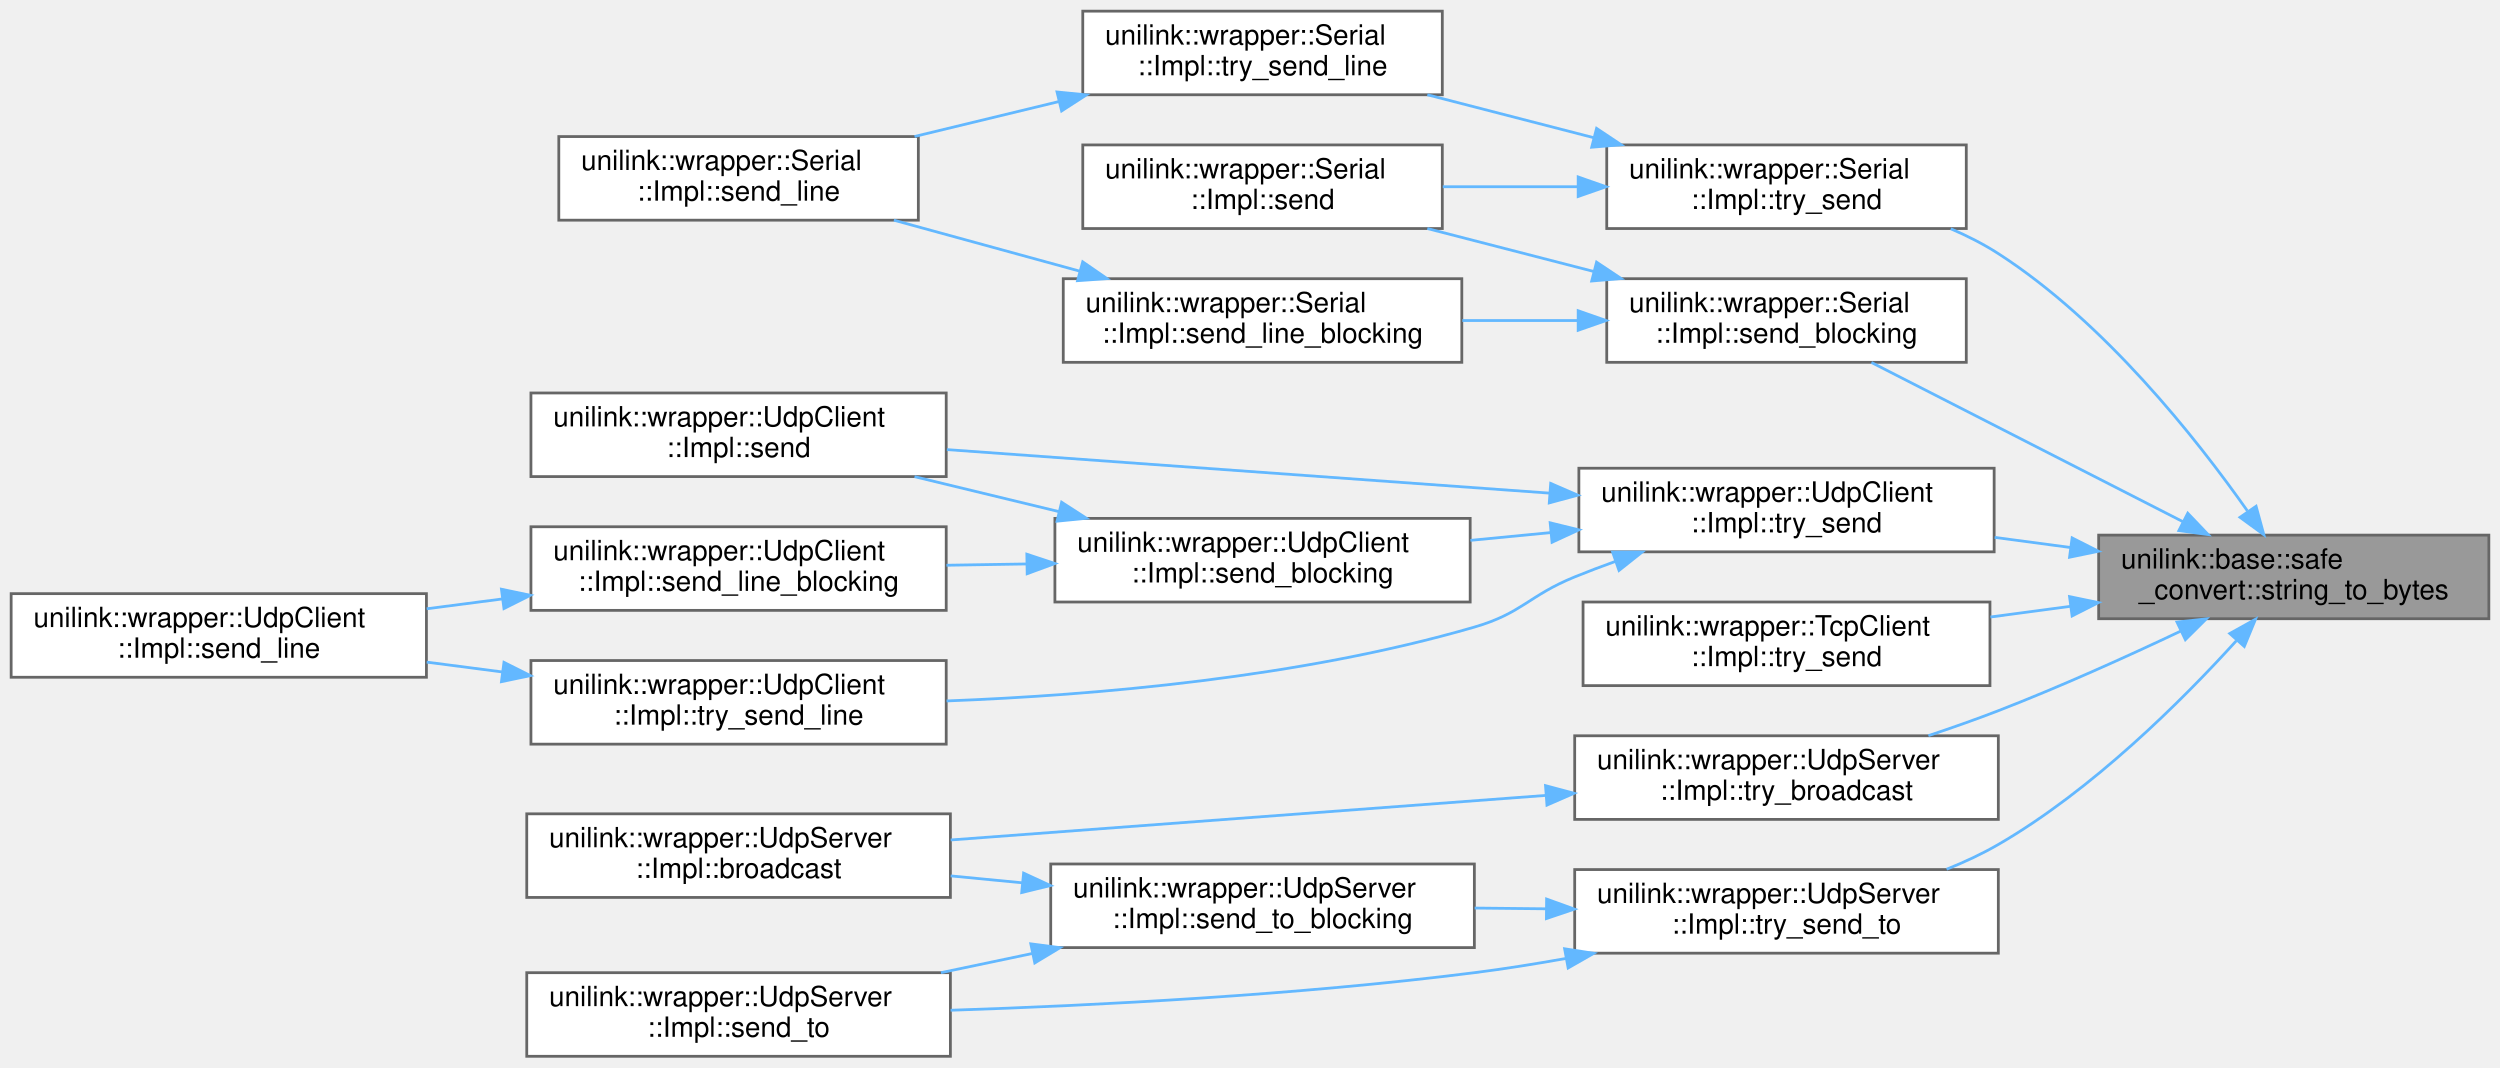
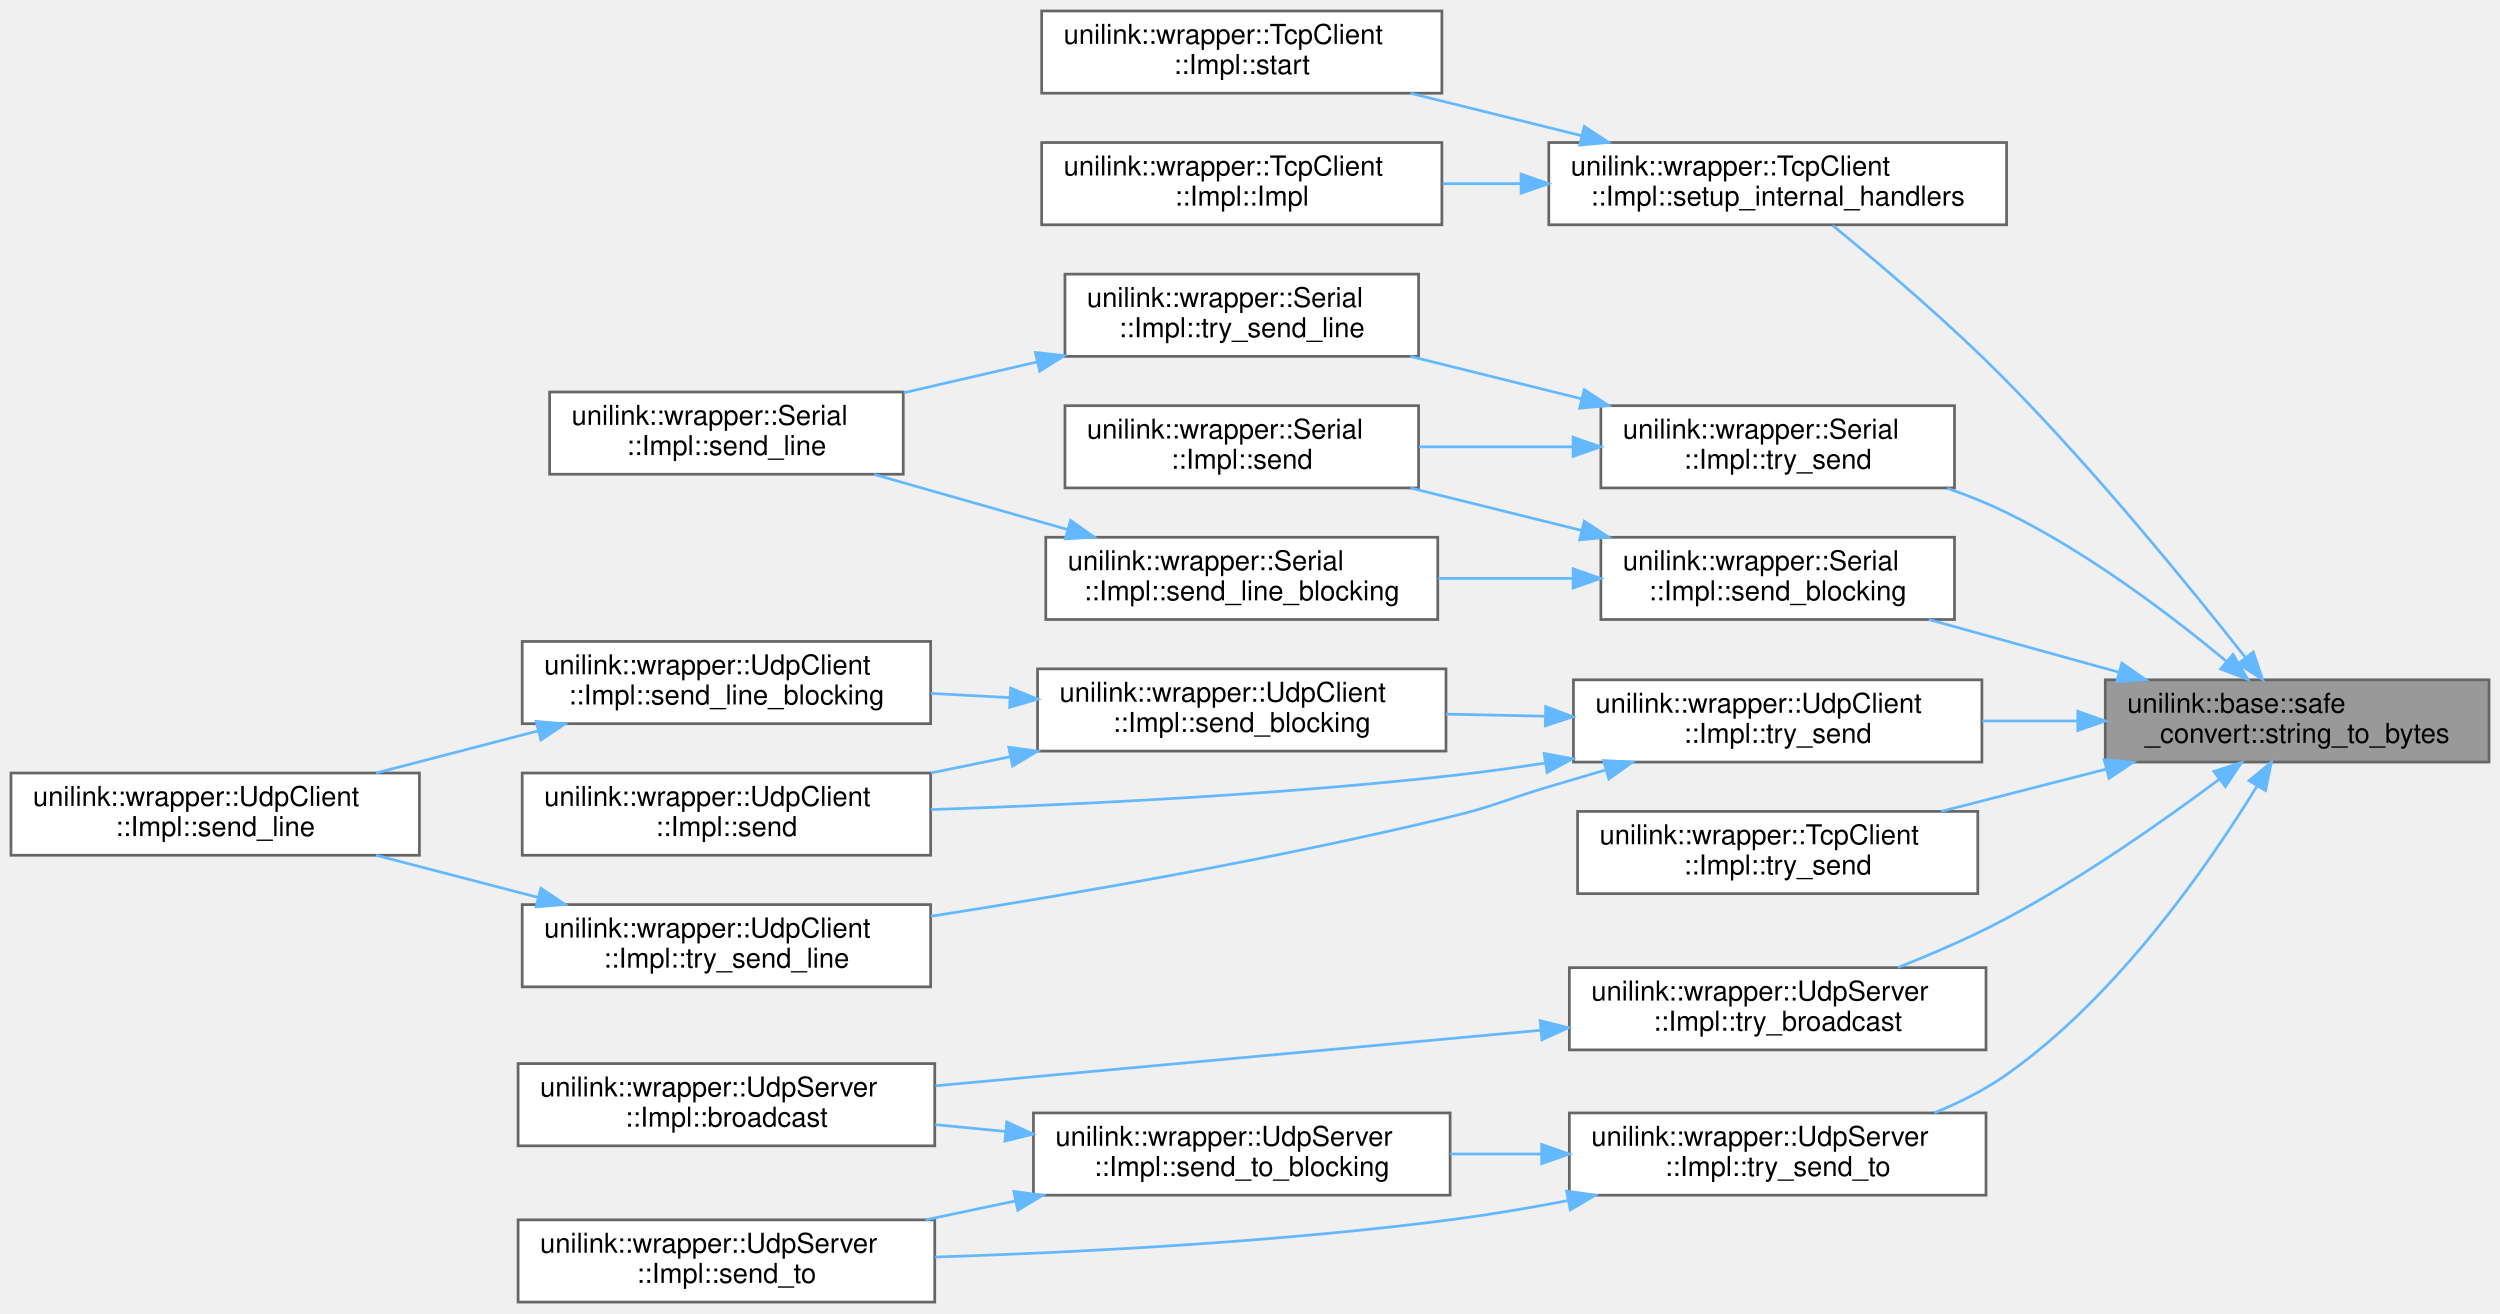
- <svg xmlns="http://www.w3.org/2000/svg" xmlns:xlink="http://www.w3.org/1999/xlink" width="897pt" height="383pt" viewBox="0.00 0.00 897.00 383.00">
-   <g id="graph0" class="graph" transform="scale(1 1) rotate(0) translate(4 379)">
+ <svg xmlns="http://www.w3.org/2000/svg" xmlns:xlink="http://www.w3.org/1999/xlink" width="912pt" height="479pt" viewBox="0.00 0.00 912.00 479.00">
+   <g id="graph0" class="graph" transform="scale(1 1) rotate(0) translate(4 475)">
    <g id="Node000001" class="node">
      <g id="a_Node000001">
        <a xlink:title="Safely obtain a view of std::string as byte array without allocation.">
-           <polygon fill="#999999" stroke="#666666" points="889,-187 749,-187 749,-157 889,-157 889,-187" />
-           <text text-anchor="start" x="757" y="-175" font-family="Helvetica,sans-Serif" font-size="10.00">unilink::base::safe</text>
-           <text text-anchor="middle" x="819" y="-164" font-family="Helvetica,sans-Serif" font-size="10.00">_convert::string_to_bytes</text>
+           <polygon fill="#999999" stroke="#666666" points="904,-227 764,-227 764,-197 904,-197 904,-227" />
+           <text text-anchor="start" x="772" y="-215" font-family="Helvetica,sans-Serif" font-size="10.00">unilink::base::safe</text>
+           <text text-anchor="middle" x="834" y="-204" font-family="Helvetica,sans-Serif" font-size="10.00">_convert::string_to_bytes</text>
        </a>
      </g>
    </g>
    <g id="Node000002" class="node">
      <g id="a_Node000002">
        <a xlink:href="structunilink_1_1wrapper_1_1Serial_1_1Impl.html#a4b2e9e6e54b4a876ff9b7dd2bcac87e5" target="_top" xlink:title=" ">
-           <polygon fill="white" stroke="#666666" points="701.5,-279 572.5,-279 572.5,-249 701.5,-249 701.5,-279" />
-           <text text-anchor="start" x="580.5" y="-267" font-family="Helvetica,sans-Serif" font-size="10.00">unilink::wrapper::Serial</text>
-           <text text-anchor="middle" x="637" y="-256" font-family="Helvetica,sans-Serif" font-size="10.00">::Impl::send_blocking</text>
+           <polygon fill="white" stroke="#666666" points="709,-279 580,-279 580,-249 709,-249 709,-279" />
+           <text text-anchor="start" x="588" y="-267" font-family="Helvetica,sans-Serif" font-size="10.00">unilink::wrapper::Serial</text>
+           <text text-anchor="middle" x="644.5" y="-256" font-family="Helvetica,sans-Serif" font-size="10.00">::Impl::send_blocking</text>
        </a>
      </g>
    </g>
    <g id="edge1_Node000001_Node000002" class="edge">
      <g id="a_edge1_Node000001_Node000002">
        <a xlink:title=" ">
-           <path fill="none" stroke="#63b8ff" d="M779.22,-191.82C745.7,-208.96 697.95,-233.36 667.47,-248.94" />
-           <polygon fill="#63b8ff" stroke="#63b8ff" points="780.97,-194.86 788.28,-187.19 777.78,-188.63 780.97,-194.86" />
+           <path fill="none" stroke="#63b8ff" d="M768.94,-229.77C746.38,-236.02 721.27,-242.99 699.61,-248.99" />
+           <polygon fill="#63b8ff" stroke="#63b8ff" points="770.07,-233.09 778.77,-227.04 768.2,-226.34 770.07,-233.09" />
        </a>
      </g>
    </g>
    <g id="Node000006" class="node">
      <g id="a_Node000006">
-         <a xlink:href="structunilink_1_1wrapper_1_1UdpServer_1_1Impl.html#ac53493b215fe426a68af23ae3844e8ed" target="_top" xlink:title=" ">
-           <polygon fill="white" stroke="#666666" points="713,-115 561,-115 561,-85 713,-85 713,-115" />
-           <text text-anchor="start" x="569" y="-103" font-family="Helvetica,sans-Serif" font-size="10.00">unilink::wrapper::UdpServer</text>
-           <text text-anchor="middle" x="637" y="-92" font-family="Helvetica,sans-Serif" font-size="10.00">::Impl::try_broadcast</text>
+         <a xlink:href="structunilink_1_1wrapper_1_1TcpClient_1_1Impl.html#a71ca6976f08b07bfb8fdc6c17d84aae5" target="_top" xlink:title=" ">
+           <polygon fill="white" stroke="#666666" points="728,-423 561,-423 561,-393 728,-393 728,-423" />
+           <text text-anchor="start" x="569" y="-411" font-family="Helvetica,sans-Serif" font-size="10.00">unilink::wrapper::TcpClient</text>
+           <text text-anchor="middle" x="644.5" y="-400" font-family="Helvetica,sans-Serif" font-size="10.00">::Impl::setup_internal_handlers</text>
        </a>
      </g>
    </g>
    <g id="edge5_Node000001_Node000006" class="edge">
      <g id="a_edge5_Node000001_Node000006">
        <a xlink:title=" ">
-           <path fill="none" stroke="#63b8ff" d="M778.46,-152.57C758.98,-143.35 735.01,-132.52 713,-124 704.97,-120.89 696.35,-117.86 687.91,-115.05" />
-           <polygon fill="#63b8ff" stroke="#63b8ff" points="777.1,-155.8 787.63,-156.95 780.11,-149.48 777.1,-155.8" />
-         </a>
-       </g>
-     </g>
-     <g id="Node000008" class="node">
-       <g id="a_Node000008">
-         <a xlink:href="structunilink_1_1wrapper_1_1Serial_1_1Impl.html#aed466cfefe41704eaa5640e1fe19dfdd" target="_top" xlink:title=" ">
-           <polygon fill="white" stroke="#666666" points="701.5,-327 572.5,-327 572.5,-297 701.5,-297 701.5,-327" />
-           <text text-anchor="start" x="580.5" y="-315" font-family="Helvetica,sans-Serif" font-size="10.00">unilink::wrapper::Serial</text>
-           <text text-anchor="middle" x="637" y="-304" font-family="Helvetica,sans-Serif" font-size="10.00">::Impl::try_send</text>
-         </a>
-       </g>
-     </g>
-     <g id="edge7_Node000001_Node000008" class="edge">
-       <g id="a_edge7_Node000001_Node000008">
-         <a xlink:title=" ">
-           <path fill="none" stroke="#63b8ff" d="M802.37,-195.69C783.95,-221.86 750.99,-263.52 713,-288 707.71,-291.41 701.91,-294.36 695.93,-296.92" />
-           <polygon fill="#63b8ff" stroke="#63b8ff" points="805.48,-197.36 808.27,-187.14 799.71,-193.39 805.48,-197.36" />
-         </a>
-       </g>
-     </g>
-     <g id="Node000010" class="node">
-       <g id="a_Node000010">
-         <a xlink:href="structunilink_1_1wrapper_1_1TcpClient_1_1Impl.html#a5eb42ea9060878e32eb41bc7c2f08b69" target="_top" xlink:title=" ">
-           <polygon fill="white" stroke="#666666" points="710,-163 564,-163 564,-133 710,-133 710,-163" />
-           <text text-anchor="start" x="572" y="-151" font-family="Helvetica,sans-Serif" font-size="10.00">unilink::wrapper::TcpClient</text>
-           <text text-anchor="middle" x="637" y="-140" font-family="Helvetica,sans-Serif" font-size="10.00">::Impl::try_send</text>
-         </a>
-       </g>
-     </g>
-     <g id="edge11_Node000001_Node000010" class="edge">
-       <g id="a_edge11_Node000001_Node000010">
-         <a xlink:title=" ">
-           <path fill="none" stroke="#63b8ff" d="M739.01,-161.47C729.42,-160.19 719.66,-158.89 710.18,-157.62" />
-           <polygon fill="#63b8ff" stroke="#63b8ff" points="738.55,-164.94 748.92,-162.79 739.47,-158 738.55,-164.94" />
+           <path fill="none" stroke="#63b8ff" d="M815.13,-235.15C794.97,-260.76 760.73,-302.78 728,-336 707.45,-356.86 681.77,-378.67 664.57,-392.75" />
+           <polygon fill="#63b8ff" stroke="#63b8ff" points="817.99,-237.17 821.4,-227.13 812.48,-232.85 817.99,-237.17" />
+         </a>
+       </g>
+     </g>
+     <g id="Node000009" class="node">
+       <g id="a_Node000009">
+         <a xlink:href="structunilink_1_1wrapper_1_1UdpServer_1_1Impl.html#ac53493b215fe426a68af23ae3844e8ed" target="_top" xlink:title=" ">
+           <polygon fill="white" stroke="#666666" points="720.5,-122 568.5,-122 568.5,-92 720.5,-92 720.5,-122" />
+           <text text-anchor="start" x="576.5" y="-110" font-family="Helvetica,sans-Serif" font-size="10.00">unilink::wrapper::UdpServer</text>
+           <text text-anchor="middle" x="644.5" y="-99" font-family="Helvetica,sans-Serif" font-size="10.00">::Impl::try_broadcast</text>
+         </a>
+       </g>
+     </g>
+     <g id="edge8_Node000001_Node000009" class="edge">
+       <g id="a_edge8_Node000001_Node000009">
+         <a xlink:title=" ">
+           <path fill="none" stroke="#63b8ff" d="M805.71,-190.81C785.12,-175.44 755.76,-154.83 728,-140 715.48,-133.31 701.31,-127.17 688.28,-122.04" />
+           <polygon fill="#63b8ff" stroke="#63b8ff" points="803.61,-193.6 813.7,-196.83 807.82,-188.02 803.61,-193.6" />
        </a>
      </g>
    </g>
    <g id="Node000011" class="node">
      <g id="a_Node000011">
+         <a xlink:href="structunilink_1_1wrapper_1_1Serial_1_1Impl.html#aed466cfefe41704eaa5640e1fe19dfdd" target="_top" xlink:title=" ">
+           <polygon fill="white" stroke="#666666" points="709,-327 580,-327 580,-297 709,-297 709,-327" />
+           <text text-anchor="start" x="588" y="-315" font-family="Helvetica,sans-Serif" font-size="10.00">unilink::wrapper::Serial</text>
+           <text text-anchor="middle" x="644.5" y="-304" font-family="Helvetica,sans-Serif" font-size="10.00">::Impl::try_send</text>
+         </a>
+       </g>
+     </g>
+     <g id="edge10_Node000001_Node000011" class="edge">
+       <g id="a_edge10_Node000001_Node000011">
+         <a xlink:title=" ">
+           <path fill="none" stroke="#63b8ff" d="M808.17,-233.77C787.84,-250.64 757.67,-273.49 728,-288 721.17,-291.34 713.78,-294.3 706.33,-296.91" />
+           <polygon fill="#63b8ff" stroke="#63b8ff" points="810.6,-236.3 815.99,-227.18 806.09,-230.95 810.6,-236.3" />
+         </a>
+       </g>
+     </g>
+     <g id="Node000013" class="node">
+       <g id="a_Node000013">
+         <a xlink:href="structunilink_1_1wrapper_1_1TcpClient_1_1Impl.html#a5eb42ea9060878e32eb41bc7c2f08b69" target="_top" xlink:title=" ">
+           <polygon fill="white" stroke="#666666" points="717.5,-179 571.5,-179 571.5,-149 717.5,-149 717.5,-179" />
+           <text text-anchor="start" x="579.5" y="-167" font-family="Helvetica,sans-Serif" font-size="10.00">unilink::wrapper::TcpClient</text>
+           <text text-anchor="middle" x="644.5" y="-156" font-family="Helvetica,sans-Serif" font-size="10.00">::Impl::try_send</text>
+         </a>
+       </g>
+     </g>
+     <g id="edge14_Node000001_Node000013" class="edge">
+       <g id="a_edge14_Node000001_Node000013">
+         <a xlink:title=" ">
+           <path fill="none" stroke="#63b8ff" d="M764.33,-194.42C744.56,-189.36 723.2,-183.89 704.1,-179" />
+           <polygon fill="#63b8ff" stroke="#63b8ff" points="763.63,-197.85 774.19,-196.94 765.37,-191.07 763.63,-197.85" />
+         </a>
+       </g>
+     </g>
+     <g id="Node000014" class="node">
+       <g id="a_Node000014">
        <a xlink:href="structunilink_1_1wrapper_1_1UdpClient_1_1Impl.html#a65fa1f016acd0ea9084a349f04056bbc" target="_top" xlink:title=" ">
-           <polygon fill="white" stroke="#666666" points="711.5,-211 562.5,-211 562.5,-181 711.5,-181 711.5,-211" />
-           <text text-anchor="start" x="570.5" y="-199" font-family="Helvetica,sans-Serif" font-size="10.00">unilink::wrapper::UdpClient</text>
-           <text text-anchor="middle" x="637" y="-188" font-family="Helvetica,sans-Serif" font-size="10.00">::Impl::try_send</text>
-         </a>
-       </g>
-     </g>
-     <g id="edge12_Node000001_Node000011" class="edge">
-       <g id="a_edge12_Node000001_Node000011">
-         <a xlink:title=" ">
-           <path fill="none" stroke="#63b8ff" d="M738.82,-182.56C729.79,-183.76 720.62,-184.98 711.68,-186.18" />
-           <polygon fill="#63b8ff" stroke="#63b8ff" points="739.47,-186 748.92,-181.21 738.55,-179.06 739.47,-186" />
-         </a>
-       </g>
-     </g>
-     <g id="Node000017" class="node">
-       <g id="a_Node000017">
+           <polygon fill="white" stroke="#666666" points="719,-227 570,-227 570,-197 719,-197 719,-227" />
+           <text text-anchor="start" x="578" y="-215" font-family="Helvetica,sans-Serif" font-size="10.00">unilink::wrapper::UdpClient</text>
+           <text text-anchor="middle" x="644.5" y="-204" font-family="Helvetica,sans-Serif" font-size="10.00">::Impl::try_send</text>
+         </a>
+       </g>
+     </g>
+     <g id="edge15_Node000001_Node000014" class="edge">
+       <g id="a_edge15_Node000001_Node000014">
+         <a xlink:title=" ">
+           <path fill="none" stroke="#63b8ff" d="M753.93,-212C742.38,-212 730.53,-212 719.1,-212" />
+           <polygon fill="#63b8ff" stroke="#63b8ff" points="753.98,-215.5 763.98,-212 753.98,-208.5 753.98,-215.5" />
+         </a>
+       </g>
+     </g>
+     <g id="Node000020" class="node">
+       <g id="a_Node000020">
        <a xlink:href="structunilink_1_1wrapper_1_1UdpServer_1_1Impl.html#a335e5b62d1284029ec86007e01dec975" target="_top" xlink:title=" ">
-           <polygon fill="white" stroke="#666666" points="713,-67 561,-67 561,-37 713,-37 713,-67" />
-           <text text-anchor="start" x="569" y="-55" font-family="Helvetica,sans-Serif" font-size="10.00">unilink::wrapper::UdpServer</text>
-           <text text-anchor="middle" x="637" y="-44" font-family="Helvetica,sans-Serif" font-size="10.00">::Impl::try_send_to</text>
-         </a>
-       </g>
-     </g>
-     <g id="edge20_Node000001_Node000017" class="edge">
-       <g id="a_edge20_Node000001_Node000017">
-         <a xlink:title=" ">
-           <path fill="none" stroke="#63b8ff" d="M798.4,-149.1C778.78,-127.48 746.73,-95.55 713,-76 707.2,-72.64 700.88,-69.69 694.44,-67.11" />
-           <polygon fill="#63b8ff" stroke="#63b8ff" points="796.03,-151.69 805.29,-156.83 801.25,-147.04 796.03,-151.69" />
+           <polygon fill="white" stroke="#666666" points="720.5,-69 568.5,-69 568.5,-39 720.5,-39 720.5,-69" />
+           <text text-anchor="start" x="576.5" y="-57" font-family="Helvetica,sans-Serif" font-size="10.00">unilink::wrapper::UdpServer</text>
+           <text text-anchor="middle" x="644.5" y="-46" font-family="Helvetica,sans-Serif" font-size="10.00">::Impl::try_send_to</text>
+         </a>
+       </g>
+     </g>
+     <g id="edge23_Node000001_Node000020" class="edge">
+       <g id="a_edge23_Node000001_Node000020">
+         <a xlink:title=" ">
+           <path fill="none" stroke="#63b8ff" d="M819.46,-188.4C801.85,-159.67 768.5,-111.48 728,-83 720.05,-77.41 710.92,-72.8 701.7,-69.04" />
+           <polygon fill="#63b8ff" stroke="#63b8ff" points="816.47,-190.21 824.61,-196.99 822.47,-186.61 816.47,-190.21" />
        </a>
      </g>
    </g>
    <g id="Node000003" class="node">
      <g id="a_Node000003">
        <a xlink:href="structunilink_1_1wrapper_1_1Serial_1_1Impl.html#a2ff1f1ab9415cf563aad518cc05e4cc9" target="_top" xlink:title=" ">
          <polygon fill="white" stroke="#666666" points="513.5,-327 384.5,-327 384.5,-297 513.5,-297 513.5,-327" />
          <text text-anchor="start" x="392.5" y="-315" font-family="Helvetica,sans-Serif" font-size="10.00">unilink::wrapper::Serial</text>
          <text text-anchor="middle" x="449" y="-304" font-family="Helvetica,sans-Serif" font-size="10.00">::Impl::send</text>
        </a>
      </g>
    </g>
    <g id="edge2_Node000002_Node000003" class="edge">
      <g id="a_edge2_Node000002_Node000003">
        <a xlink:title=" ">
-           <path fill="none" stroke="#63b8ff" d="M567.88,-281.58C548.27,-286.64 527.08,-292.11 508.13,-297" />
-           <polygon fill="#63b8ff" stroke="#63b8ff" points="568.85,-284.94 577.66,-279.06 567.1,-278.17 568.85,-284.94" />
+           <path fill="none" stroke="#63b8ff" d="M572.91,-281.51C552.44,-286.59 530.27,-292.09 510.48,-297" />
+           <polygon fill="#63b8ff" stroke="#63b8ff" points="573.94,-284.86 582.81,-279.06 572.26,-278.07 573.94,-284.86" />
        </a>
      </g>
    </g>
    <g id="Node000004" class="node">
      <g id="a_Node000004">
        <a xlink:href="structunilink_1_1wrapper_1_1Serial_1_1Impl.html#a0586e7f25cc0c91807c79106fc496d30" target="_top" xlink:title=" ">
          <polygon fill="white" stroke="#666666" points="520.5,-279 377.5,-279 377.5,-249 520.5,-249 520.5,-279" />
          <text text-anchor="start" x="385.5" y="-267" font-family="Helvetica,sans-Serif" font-size="10.00">unilink::wrapper::Serial</text>
          <text text-anchor="middle" x="449" y="-256" font-family="Helvetica,sans-Serif" font-size="10.00">::Impl::send_line_blocking</text>
        </a>
      </g>
    </g>
    <g id="edge3_Node000002_Node000004" class="edge">
      <g id="a_edge3_Node000002_Node000004">
        <a xlink:title=" ">
-           <path fill="none" stroke="#63b8ff" d="M561.97,-264C548.36,-264 534.19,-264 520.68,-264" />
-           <polygon fill="#63b8ff" stroke="#63b8ff" points="562.25,-267.5 572.25,-264 562.25,-260.5 562.25,-267.5" />
+           <path fill="none" stroke="#63b8ff" d="M569.49,-264C553.47,-264 536.57,-264 520.69,-264" />
+           <polygon fill="#63b8ff" stroke="#63b8ff" points="569.87,-267.5 579.87,-264 569.87,-260.5 569.87,-267.5" />
        </a>
      </g>
    </g>
    <g id="Node000005" class="node">
      <g id="a_Node000005">
        <a xlink:href="structunilink_1_1wrapper_1_1Serial_1_1Impl.html#afcafeb7c7815cc1398f2c1eeeb363ea7" target="_top" xlink:title=" ">
-           <polygon fill="white" stroke="#666666" points="325.5,-330 196.5,-330 196.5,-300 325.5,-300 325.5,-330" />
-           <text text-anchor="start" x="204.5" y="-318" font-family="Helvetica,sans-Serif" font-size="10.00">unilink::wrapper::Serial</text>
-           <text text-anchor="middle" x="261" y="-307" font-family="Helvetica,sans-Serif" font-size="10.00">::Impl::send_line</text>
+           <polygon fill="white" stroke="#666666" points="325.5,-332 196.5,-332 196.5,-302 325.5,-302 325.5,-332" />
+           <text text-anchor="start" x="204.5" y="-320" font-family="Helvetica,sans-Serif" font-size="10.00">unilink::wrapper::Serial</text>
+           <text text-anchor="middle" x="261" y="-309" font-family="Helvetica,sans-Serif" font-size="10.00">::Impl::send_line</text>
        </a>
      </g>
    </g>
    <g id="edge4_Node000004_Node000005" class="edge">
      <g id="a_edge4_Node000004_Node000005">
        <a xlink:title=" ">
-           <path fill="none" stroke="#63b8ff" d="M383.39,-281.71C361.66,-287.67 337.63,-294.26 316.73,-299.99" />
-           <polygon fill="#63b8ff" stroke="#63b8ff" points="384.48,-285.05 393.2,-279.03 382.63,-278.29 384.48,-285.05" />
+           <path fill="none" stroke="#63b8ff" d="M385.56,-281.79C362.65,-288.32 336.94,-295.65 314.93,-301.92" />
+           <polygon fill="#63b8ff" stroke="#63b8ff" points="386.54,-285.15 395.2,-279.05 384.62,-278.42 386.54,-285.15" />
        </a>
      </g>
    </g>
    <g id="Node000007" class="node">
      <g id="a_Node000007">
+         <a xlink:href="structunilink_1_1wrapper_1_1TcpClient_1_1Impl.html#a32dae0c43294e3469ed3802896fe8116" target="_top" xlink:title=" ">
+           <polygon fill="white" stroke="#666666" points="522,-423 376,-423 376,-393 522,-393 522,-423" />
+           <text text-anchor="start" x="384" y="-411" font-family="Helvetica,sans-Serif" font-size="10.00">unilink::wrapper::TcpClient</text>
+           <text text-anchor="middle" x="449" y="-400" font-family="Helvetica,sans-Serif" font-size="10.00">::Impl::Impl</text>
+         </a>
+       </g>
+     </g>
+     <g id="edge6_Node000006_Node000007" class="edge">
+       <g id="a_edge6_Node000006_Node000007">
+         <a xlink:title=" ">
+           <path fill="none" stroke="#63b8ff" d="M550.59,-408C541.08,-408 531.51,-408 522.27,-408" />
+           <polygon fill="#63b8ff" stroke="#63b8ff" points="550.88,-411.5 560.88,-408 550.88,-404.5 550.88,-411.5" />
+         </a>
+       </g>
+     </g>
+     <g id="Node000008" class="node">
+       <g id="a_Node000008">
+         <a xlink:href="structunilink_1_1wrapper_1_1TcpClient_1_1Impl.html#a8ab8cedd92a78d5e9aa4f9aadbe736d3" target="_top" xlink:title=" ">
+           <polygon fill="white" stroke="#666666" points="522,-471 376,-471 376,-441 522,-441 522,-471" />
+           <text text-anchor="start" x="384" y="-459" font-family="Helvetica,sans-Serif" font-size="10.00">unilink::wrapper::TcpClient</text>
+           <text text-anchor="middle" x="449" y="-448" font-family="Helvetica,sans-Serif" font-size="10.00">::Impl::start</text>
+         </a>
+       </g>
+     </g>
+     <g id="edge7_Node000006_Node000008" class="edge">
+       <g id="a_edge7_Node000006_Node000008">
+         <a xlink:title=" ">
+           <path fill="none" stroke="#63b8ff" d="M572.91,-425.51C552.44,-430.59 530.27,-436.09 510.48,-441" />
+           <polygon fill="#63b8ff" stroke="#63b8ff" points="573.94,-428.86 582.81,-423.06 572.26,-422.07 573.94,-428.86" />
+         </a>
+       </g>
+     </g>
+     <g id="Node000010" class="node">
+       <g id="a_Node000010">
        <a xlink:href="structunilink_1_1wrapper_1_1UdpServer_1_1Impl.html#a290b90e2b5d2bccd086d2b8df7a583ee" target="_top" xlink:title=" ">
          <polygon fill="white" stroke="#666666" points="337,-87 185,-87 185,-57 337,-57 337,-87" />
          <text text-anchor="start" x="193" y="-75" font-family="Helvetica,sans-Serif" font-size="10.00">unilink::wrapper::UdpServer</text>
          <text text-anchor="middle" x="261" y="-64" font-family="Helvetica,sans-Serif" font-size="10.00">::Impl::broadcast</text>
        </a>
      </g>
    </g>
-     <g id="edge6_Node000006_Node000007" class="edge">
-       <g id="a_edge6_Node000006_Node000007">
-         <a xlink:title=" ">
-           <path fill="none" stroke="#63b8ff" d="M550.64,-93.61C486.28,-88.79 398.84,-82.24 337.11,-77.62" />
-           <polygon fill="#63b8ff" stroke="#63b8ff" points="550.53,-97.11 560.77,-94.37 551.05,-90.13 550.53,-97.11" />
-         </a>
-       </g>
-     </g>
-     <g id="edge8_Node000008_Node000003" class="edge">
-       <g id="a_edge8_Node000008_Node000003">
-         <a xlink:title=" ">
-           <path fill="none" stroke="#63b8ff" d="M561.89,-312C545.93,-312 529.19,-312 513.67,-312" />
-           <polygon fill="#63b8ff" stroke="#63b8ff" points="562.25,-315.5 572.25,-312 562.25,-308.5 562.25,-315.5" />
-         </a>
-       </g>
-     </g>
-     <g id="Node000009" class="node">
-       <g id="a_Node000009">
+     <g id="edge9_Node000009_Node000010" class="edge">
+       <g id="a_edge9_Node000009_Node000010">
+         <a xlink:title=" ">
+           <path fill="none" stroke="#63b8ff" d="M558.12,-99.17C491.83,-93.08 400.79,-84.73 337.22,-78.9" />
+           <polygon fill="#63b8ff" stroke="#63b8ff" points="557.85,-102.66 568.13,-100.09 558.49,-95.69 557.85,-102.66" />
+         </a>
+       </g>
+     </g>
+     <g id="edge11_Node000011_Node000003" class="edge">
+       <g id="a_edge11_Node000011_Node000003">
+         <a xlink:title=" ">
+           <path fill="none" stroke="#63b8ff" d="M569.75,-312C551.27,-312 531.61,-312 513.67,-312" />
+           <polygon fill="#63b8ff" stroke="#63b8ff" points="569.87,-315.5 579.87,-312 569.87,-308.5 569.87,-315.5" />
+         </a>
+       </g>
+     </g>
+     <g id="Node000012" class="node">
+       <g id="a_Node000012">
        <a xlink:href="structunilink_1_1wrapper_1_1Serial_1_1Impl.html#ae1a000eb2f4b93645d6c5457398c4eb5" target="_top" xlink:title=" ">
          <polygon fill="white" stroke="#666666" points="513.5,-375 384.5,-375 384.5,-345 513.5,-345 513.5,-375" />
          <text text-anchor="start" x="392.5" y="-363" font-family="Helvetica,sans-Serif" font-size="10.00">unilink::wrapper::Serial</text>
          <text text-anchor="middle" x="449" y="-352" font-family="Helvetica,sans-Serif" font-size="10.00">::Impl::try_send_line</text>
        </a>
      </g>
    </g>
-     <g id="edge9_Node000008_Node000009" class="edge">
-       <g id="a_edge9_Node000008_Node000009">
-         <a xlink:title=" ">
-           <path fill="none" stroke="#63b8ff" d="M567.88,-329.58C548.27,-334.64 527.08,-340.11 508.13,-345" />
-           <polygon fill="#63b8ff" stroke="#63b8ff" points="568.85,-332.94 577.66,-327.06 567.1,-326.17 568.85,-332.94" />
-         </a>
-       </g>
-     </g>
-     <g id="edge10_Node000009_Node000005" class="edge">
-       <g id="a_edge10_Node000009_Node000005">
-         <a xlink:title=" ">
-           <path fill="none" stroke="#63b8ff" d="M375.88,-342.55C358.8,-338.42 340.73,-334.05 324.14,-330.03" />
-           <polygon fill="#63b8ff" stroke="#63b8ff" points="375.26,-346 385.81,-344.95 376.91,-339.2 375.26,-346" />
-         </a>
-       </g>
-     </g>
-     <g id="Node000012" class="node">
-       <g id="a_Node000012">
+     <g id="edge12_Node000011_Node000012" class="edge">
+       <g id="a_edge12_Node000011_Node000012">
+         <a xlink:title=" ">
+           <path fill="none" stroke="#63b8ff" d="M572.91,-329.51C552.44,-334.59 530.27,-340.09 510.48,-345" />
+           <polygon fill="#63b8ff" stroke="#63b8ff" points="573.94,-332.86 582.81,-327.06 572.26,-326.07 573.94,-332.86" />
+         </a>
+       </g>
+     </g>
+     <g id="edge13_Node000012_Node000005" class="edge">
+       <g id="a_edge13_Node000012_Node000005">
+         <a xlink:title=" ">
+           <path fill="none" stroke="#63b8ff" d="M374.35,-342.97C358.25,-339.25 341.34,-335.34 325.67,-331.72" />
+           <polygon fill="#63b8ff" stroke="#63b8ff" points="373.72,-346.42 384.25,-345.26 375.29,-339.6 373.72,-346.42" />
+         </a>
+       </g>
+     </g>
+     <g id="Node000015" class="node">
+       <g id="a_Node000015">
        <a xlink:href="structunilink_1_1wrapper_1_1UdpClient_1_1Impl.html#a984a7554166b8e0dab876ecd63b17a3c" target="_top" xlink:title=" ">
-           <polygon fill="white" stroke="#666666" points="335.5,-238 186.5,-238 186.5,-208 335.5,-208 335.5,-238" />
-           <text text-anchor="start" x="194.5" y="-226" font-family="Helvetica,sans-Serif" font-size="10.00">unilink::wrapper::UdpClient</text>
-           <text text-anchor="middle" x="261" y="-215" font-family="Helvetica,sans-Serif" font-size="10.00">::Impl::send</text>
-         </a>
-       </g>
-     </g>
-     <g id="edge13_Node000011_Node000012" class="edge">
-       <g id="a_edge13_Node000011_Node000012">
-         <a xlink:title=" ">
-           <path fill="none" stroke="#63b8ff" d="M551.9,-202.07C486.94,-206.76 397.93,-213.19 335.74,-217.68" />
-           <polygon fill="#63b8ff" stroke="#63b8ff" points="552.39,-205.55 562.11,-201.33 551.88,-198.56 552.39,-205.55" />
-         </a>
-       </g>
-     </g>
-     <g id="Node000013" class="node">
-       <g id="a_Node000013">
-         <a xlink:href="structunilink_1_1wrapper_1_1UdpClient_1_1Impl.html#a4d5daf16ae0bfec06f9df921f8eab4ee" target="_top" xlink:title=" ">
-           <polygon fill="white" stroke="#666666" points="523.5,-193 374.5,-193 374.5,-163 523.5,-163 523.5,-193" />
-           <text text-anchor="start" x="382.5" y="-181" font-family="Helvetica,sans-Serif" font-size="10.00">unilink::wrapper::UdpClient</text>
-           <text text-anchor="middle" x="449" y="-170" font-family="Helvetica,sans-Serif" font-size="10.00">::Impl::send_blocking</text>
-         </a>
-       </g>
-     </g>
-     <g id="edge14_Node000011_Node000013" class="edge">
-       <g id="a_edge14_Node000011_Node000013">
-         <a xlink:title=" ">
-           <path fill="none" stroke="#63b8ff" d="M552.51,-187.92C542.86,-186.99 533.08,-186.04 523.59,-185.12" />
-           <polygon fill="#63b8ff" stroke="#63b8ff" points="552.2,-191.41 562.49,-188.89 552.87,-184.44 552.2,-191.41" />
+           <polygon fill="white" stroke="#666666" points="335.5,-193 186.5,-193 186.5,-163 335.5,-163 335.5,-193" />
+           <text text-anchor="start" x="194.5" y="-181" font-family="Helvetica,sans-Serif" font-size="10.00">unilink::wrapper::UdpClient</text>
+           <text text-anchor="middle" x="261" y="-170" font-family="Helvetica,sans-Serif" font-size="10.00">::Impl::send</text>
+         </a>
+       </g>
+     </g>
+     <g id="edge16_Node000014_Node000015" class="edge">
+       <g id="a_edge16_Node000014_Node000015">
+         <a xlink:title=" ">
+           <path fill="none" stroke="#63b8ff" d="M559.6,-196.62C548.01,-194.85 536.23,-193.24 525,-192 461.26,-184.95 388.42,-181.42 335.59,-179.67" />
+           <polygon fill="#63b8ff" stroke="#63b8ff" points="559.3,-200.12 569.72,-198.21 560.39,-193.2 559.3,-200.12" />
        </a>
      </g>
    </g>
    <g id="Node000016" class="node">
      <g id="a_Node000016">
+         <a xlink:href="structunilink_1_1wrapper_1_1UdpClient_1_1Impl.html#a4d5daf16ae0bfec06f9df921f8eab4ee" target="_top" xlink:title=" ">
+           <polygon fill="white" stroke="#666666" points="523.5,-231 374.5,-231 374.5,-201 523.5,-201 523.5,-231" />
+           <text text-anchor="start" x="382.5" y="-219" font-family="Helvetica,sans-Serif" font-size="10.00">unilink::wrapper::UdpClient</text>
+           <text text-anchor="middle" x="449" y="-208" font-family="Helvetica,sans-Serif" font-size="10.00">::Impl::send_blocking</text>
+         </a>
+       </g>
+     </g>
+     <g id="edge17_Node000014_Node000016" class="edge">
+       <g id="a_edge17_Node000014_Node000016">
+         <a xlink:title=" ">
+           <path fill="none" stroke="#63b8ff" d="M559.74,-213.73C547.68,-213.98 535.34,-214.24 523.5,-214.48" />
+           <polygon fill="#63b8ff" stroke="#63b8ff" points="559.87,-217.23 569.79,-213.52 559.72,-210.23 559.87,-217.23" />
+         </a>
+       </g>
+     </g>
+     <g id="Node000019" class="node">
+       <g id="a_Node000019">
        <a xlink:href="structunilink_1_1wrapper_1_1UdpClient_1_1Impl.html#a306f373e3f6e919fd2d188b6e742890b" target="_top" xlink:title=" ">
-           <polygon fill="white" stroke="#666666" points="335.5,-142 186.5,-142 186.5,-112 335.5,-112 335.5,-142" />
-           <text text-anchor="start" x="194.5" y="-130" font-family="Helvetica,sans-Serif" font-size="10.00">unilink::wrapper::UdpClient</text>
-           <text text-anchor="middle" x="261" y="-119" font-family="Helvetica,sans-Serif" font-size="10.00">::Impl::try_send_line</text>
-         </a>
-       </g>
-     </g>
-     <g id="edge18_Node000011_Node000016" class="edge">
-       <g id="a_edge18_Node000011_Node000016">
-         <a xlink:title=" ">
-           <path fill="none" stroke="#63b8ff" d="M575.6,-177.57C570.63,-175.78 565.71,-173.92 561,-172 544.43,-165.25 542.18,-158.99 525,-154 462.75,-135.9 389.12,-129.55 335.63,-127.5" />
-           <polygon fill="#63b8ff" stroke="#63b8ff" points="574.6,-180.93 585.19,-180.91 576.9,-174.32 574.6,-180.93" />
-         </a>
-       </g>
-     </g>
-     <g id="edge15_Node000013_Node000012" class="edge">
-       <g id="a_edge15_Node000013_Node000012">
-         <a xlink:title=" ">
-           <path fill="none" stroke="#63b8ff" d="M375.88,-195.45C358.8,-199.58 340.73,-203.95 324.14,-207.97" />
-           <polygon fill="#63b8ff" stroke="#63b8ff" points="376.91,-198.8 385.81,-193.05 375.26,-192 376.91,-198.8" />
-         </a>
-       </g>
-     </g>
-     <g id="Node000014" class="node">
-       <g id="a_Node000014">
+           <polygon fill="white" stroke="#666666" points="335.5,-145 186.5,-145 186.5,-115 335.5,-115 335.5,-145" />
+           <text text-anchor="start" x="194.5" y="-133" font-family="Helvetica,sans-Serif" font-size="10.00">unilink::wrapper::UdpClient</text>
+           <text text-anchor="middle" x="261" y="-122" font-family="Helvetica,sans-Serif" font-size="10.00">::Impl::try_send_line</text>
+         </a>
+       </g>
+     </g>
+     <g id="edge21_Node000014_Node000019" class="edge">
+       <g id="a_edge21_Node000014_Node000019">
+         <a xlink:title=" ">
+           <path fill="none" stroke="#63b8ff" d="M581.47,-194.05C574.56,-192.02 567.63,-189.98 561,-188 544.97,-183.22 541.26,-180.92 525,-177 461.65,-161.72 388.62,-149.05 335.61,-140.74" />
+           <polygon fill="#63b8ff" stroke="#63b8ff" points="580.96,-197.55 591.54,-197 582.92,-190.83 580.96,-197.55" />
+         </a>
+       </g>
+     </g>
+     <g id="edge18_Node000016_Node000015" class="edge">
+       <g id="a_edge18_Node000016_Node000015">
+         <a xlink:title=" ">
+           <path fill="none" stroke="#63b8ff" d="M364.51,-198.94C354.86,-196.97 345.08,-194.97 335.59,-193.03" />
+           <polygon fill="#63b8ff" stroke="#63b8ff" points="363.99,-202.41 374.49,-200.98 365.39,-195.55 363.99,-202.41" />
+         </a>
+       </g>
+     </g>
+     <g id="Node000017" class="node">
+       <g id="a_Node000017">
        <a xlink:href="structunilink_1_1wrapper_1_1UdpClient_1_1Impl.html#afc23c7b127227a8d6185ea87cf60e85f" target="_top" xlink:title=" ">
-           <polygon fill="white" stroke="#666666" points="335.5,-190 186.5,-190 186.5,-160 335.5,-160 335.5,-190" />
-           <text text-anchor="start" x="194.5" y="-178" font-family="Helvetica,sans-Serif" font-size="10.00">unilink::wrapper::UdpClient</text>
-           <text text-anchor="middle" x="261" y="-167" font-family="Helvetica,sans-Serif" font-size="10.00">::Impl::send_line_blocking</text>
-         </a>
-       </g>
-     </g>
-     <g id="edge16_Node000013_Node000014" class="edge">
-       <g id="a_edge16_Node000013_Node000014">
-         <a xlink:title=" ">
-           <path fill="none" stroke="#63b8ff" d="M364.2,-176.65C354.66,-176.49 344.98,-176.34 335.59,-176.19" />
-           <polygon fill="#63b8ff" stroke="#63b8ff" points="364.43,-180.15 374.49,-176.81 364.55,-173.15 364.43,-180.15" />
-         </a>
-       </g>
-     </g>
-     <g id="Node000015" class="node">
-       <g id="a_Node000015">
-         <a xlink:href="structunilink_1_1wrapper_1_1UdpClient_1_1Impl.html#a9764b54b3815c1b1de781c176f97eb98" target="_top" xlink:title=" ">
-           <polygon fill="white" stroke="#666666" points="149,-166 0,-166 0,-136 149,-136 149,-166" />
-           <text text-anchor="start" x="8" y="-154" font-family="Helvetica,sans-Serif" font-size="10.00">unilink::wrapper::UdpClient</text>
-           <text text-anchor="middle" x="74.5" y="-143" font-family="Helvetica,sans-Serif" font-size="10.00">::Impl::send_line</text>
-         </a>
-       </g>
-     </g>
-     <g id="edge17_Node000014_Node000015" class="edge">
-       <g id="a_edge17_Node000014_Node000015">
-         <a xlink:title=" ">
-           <path fill="none" stroke="#63b8ff" d="M176.16,-164.09C167.13,-162.92 157.99,-161.73 149.1,-160.57" />
-           <polygon fill="#63b8ff" stroke="#63b8ff" points="175.92,-167.59 186.29,-165.41 176.82,-160.65 175.92,-167.59" />
-         </a>
-       </g>
-     </g>
-     <g id="edge19_Node000016_Node000015" class="edge">
-       <g id="a_edge19_Node000016_Node000015">
-         <a xlink:title=" ">
-           <path fill="none" stroke="#63b8ff" d="M176.16,-137.91C167.13,-139.08 157.99,-140.27 149.1,-141.43" />
-           <polygon fill="#63b8ff" stroke="#63b8ff" points="176.82,-141.35 186.29,-136.59 175.92,-134.41 176.82,-141.35" />
+           <polygon fill="white" stroke="#666666" points="335.5,-241 186.5,-241 186.5,-211 335.5,-211 335.5,-241" />
+           <text text-anchor="start" x="194.5" y="-229" font-family="Helvetica,sans-Serif" font-size="10.00">unilink::wrapper::UdpClient</text>
+           <text text-anchor="middle" x="261" y="-218" font-family="Helvetica,sans-Serif" font-size="10.00">::Impl::send_line_blocking</text>
+         </a>
+       </g>
+     </g>
+     <g id="edge19_Node000016_Node000017" class="edge">
+       <g id="a_edge19_Node000016_Node000017">
+         <a xlink:title=" ">
+           <path fill="none" stroke="#63b8ff" d="M364.2,-220.51C354.66,-221.02 344.98,-221.54 335.59,-222.04" />
+           <polygon fill="#63b8ff" stroke="#63b8ff" points="364.69,-223.98 374.49,-219.95 364.31,-216.99 364.69,-223.98" />
        </a>
      </g>
    </g>
    <g id="Node000018" class="node">
      <g id="a_Node000018">
+         <a xlink:href="structunilink_1_1wrapper_1_1UdpClient_1_1Impl.html#a9764b54b3815c1b1de781c176f97eb98" target="_top" xlink:title=" ">
+           <polygon fill="white" stroke="#666666" points="149,-193 0,-193 0,-163 149,-163 149,-193" />
+           <text text-anchor="start" x="8" y="-181" font-family="Helvetica,sans-Serif" font-size="10.00">unilink::wrapper::UdpClient</text>
+           <text text-anchor="middle" x="74.5" y="-170" font-family="Helvetica,sans-Serif" font-size="10.00">::Impl::send_line</text>
+         </a>
+       </g>
+     </g>
+     <g id="edge20_Node000017_Node000018" class="edge">
+       <g id="a_edge20_Node000017_Node000018">
+         <a xlink:title=" ">
+           <path fill="none" stroke="#63b8ff" d="M192.43,-208.42C172.98,-203.36 151.95,-197.89 133.17,-193" />
+           <polygon fill="#63b8ff" stroke="#63b8ff" points="191.57,-211.81 202.13,-210.94 193.33,-205.04 191.57,-211.81" />
+         </a>
+       </g>
+     </g>
+     <g id="edge22_Node000019_Node000018" class="edge">
+       <g id="a_edge22_Node000019_Node000018">
+         <a xlink:title=" ">
+           <path fill="none" stroke="#63b8ff" d="M192.43,-147.58C172.98,-152.64 151.95,-158.11 133.17,-163" />
+           <polygon fill="#63b8ff" stroke="#63b8ff" points="193.33,-150.96 202.13,-145.06 191.57,-144.19 193.33,-150.96" />
+         </a>
+       </g>
+     </g>
+     <g id="Node000021" class="node">
+       <g id="a_Node000021">
        <a xlink:href="structunilink_1_1wrapper_1_1UdpServer_1_1Impl.html#a933b6ec1aa008bd81988bb03aa47961e" target="_top" xlink:title=" ">
          <polygon fill="white" stroke="#666666" points="337,-30 185,-30 185,0 337,0 337,-30" />
          <text text-anchor="start" x="193" y="-18" font-family="Helvetica,sans-Serif" font-size="10.00">unilink::wrapper::UdpServer</text>
          <text text-anchor="middle" x="261" y="-7" font-family="Helvetica,sans-Serif" font-size="10.00">::Impl::send_to</text>
        </a>
      </g>
    </g>
-     <g id="edge21_Node000017_Node000018" class="edge">
-       <g id="a_edge21_Node000017_Node000018">
-         <a xlink:title=" ">
-           <path fill="none" stroke="#63b8ff" d="M557.84,-35.1C546.85,-33.14 535.67,-31.35 525,-30 461.94,-21.99 389.82,-18.26 337.07,-16.52" />
-           <polygon fill="#63b8ff" stroke="#63b8ff" points="557.38,-38.58 567.85,-36.95 558.65,-31.69 557.38,-38.58" />
-         </a>
-       </g>
-     </g>
-     <g id="Node000019" class="node">
-       <g id="a_Node000019">
+     <g id="edge24_Node000020_Node000021" class="edge">
+       <g id="a_edge24_Node000020_Node000021">
+         <a xlink:title=" ">
+           <path fill="none" stroke="#63b8ff" d="M567.78,-36.99C553.62,-34.29 538.9,-31.8 525,-30 461.95,-21.86 389.83,-18.14 337.08,-16.43" />
+           <polygon fill="#63b8ff" stroke="#63b8ff" points="567.48,-40.5 577.96,-38.99 568.83,-33.63 567.48,-40.5" />
+         </a>
+       </g>
+     </g>
+     <g id="Node000022" class="node">
+       <g id="a_Node000022">
        <a xlink:href="structunilink_1_1wrapper_1_1UdpServer_1_1Impl.html#a089d32085e7d24b56701bb0657b537f7" target="_top" xlink:title=" ">
          <polygon fill="white" stroke="#666666" points="525,-69 373,-69 373,-39 525,-39 525,-69" />
          <text text-anchor="start" x="381" y="-57" font-family="Helvetica,sans-Serif" font-size="10.00">unilink::wrapper::UdpServer</text>
          <text text-anchor="middle" x="449" y="-46" font-family="Helvetica,sans-Serif" font-size="10.00">::Impl::send_to_blocking</text>
        </a>
      </g>
    </g>
-     <g id="edge22_Node000017_Node000019" class="edge">
-       <g id="a_edge22_Node000017_Node000019">
-         <a xlink:title=" ">
-           <path fill="none" stroke="#63b8ff" d="M550.85,-52.92C542.26,-53.01 533.57,-53.1 525.1,-53.19" />
-           <polygon fill="#63b8ff" stroke="#63b8ff" points="550.92,-56.42 560.88,-52.81 550.85,-49.42 550.92,-56.42" />
-         </a>
-       </g>
-     </g>
-     <g id="edge23_Node000019_Node000007" class="edge">
-       <g id="a_edge23_Node000019_Node000007">
+     <g id="edge25_Node000020_Node000022" class="edge">
+       <g id="a_edge25_Node000020_Node000022">
+         <a xlink:title=" ">
+           <path fill="none" stroke="#63b8ff" d="M558.31,-54C547.23,-54 535.94,-54 525.05,-54" />
+           <polygon fill="#63b8ff" stroke="#63b8ff" points="558.41,-57.5 568.41,-54 558.41,-50.5 558.41,-57.5" />
+         </a>
+       </g>
+     </g>
+     <g id="edge26_Node000022_Node000010" class="edge">
+       <g id="a_edge26_Node000022_Node000010">
        <a xlink:title=" ">
          <path fill="none" stroke="#63b8ff" d="M362.85,-62.24C354.26,-63.07 345.57,-63.91 337.1,-64.73" />
          <polygon fill="#63b8ff" stroke="#63b8ff" points="363.27,-65.72 372.88,-61.27 362.59,-58.75 363.27,-65.72" />
        </a>
      </g>
    </g>
-     <g id="edge24_Node000019_Node000018" class="edge">
-       <g id="a_edge24_Node000019_Node000018">
+     <g id="edge27_Node000022_Node000021" class="edge">
+       <g id="a_edge27_Node000022_Node000021">
        <a xlink:title=" ">
          <path fill="none" stroke="#63b8ff" d="M366.4,-36.89C355.48,-34.6 344.34,-32.27 333.61,-30.01" />
          <polygon fill="#63b8ff" stroke="#63b8ff" points="365.85,-40.35 376.35,-38.98 367.28,-33.5 365.85,-40.35" />
        </a>
      </g>
    </g>
  </g>
</svg>
